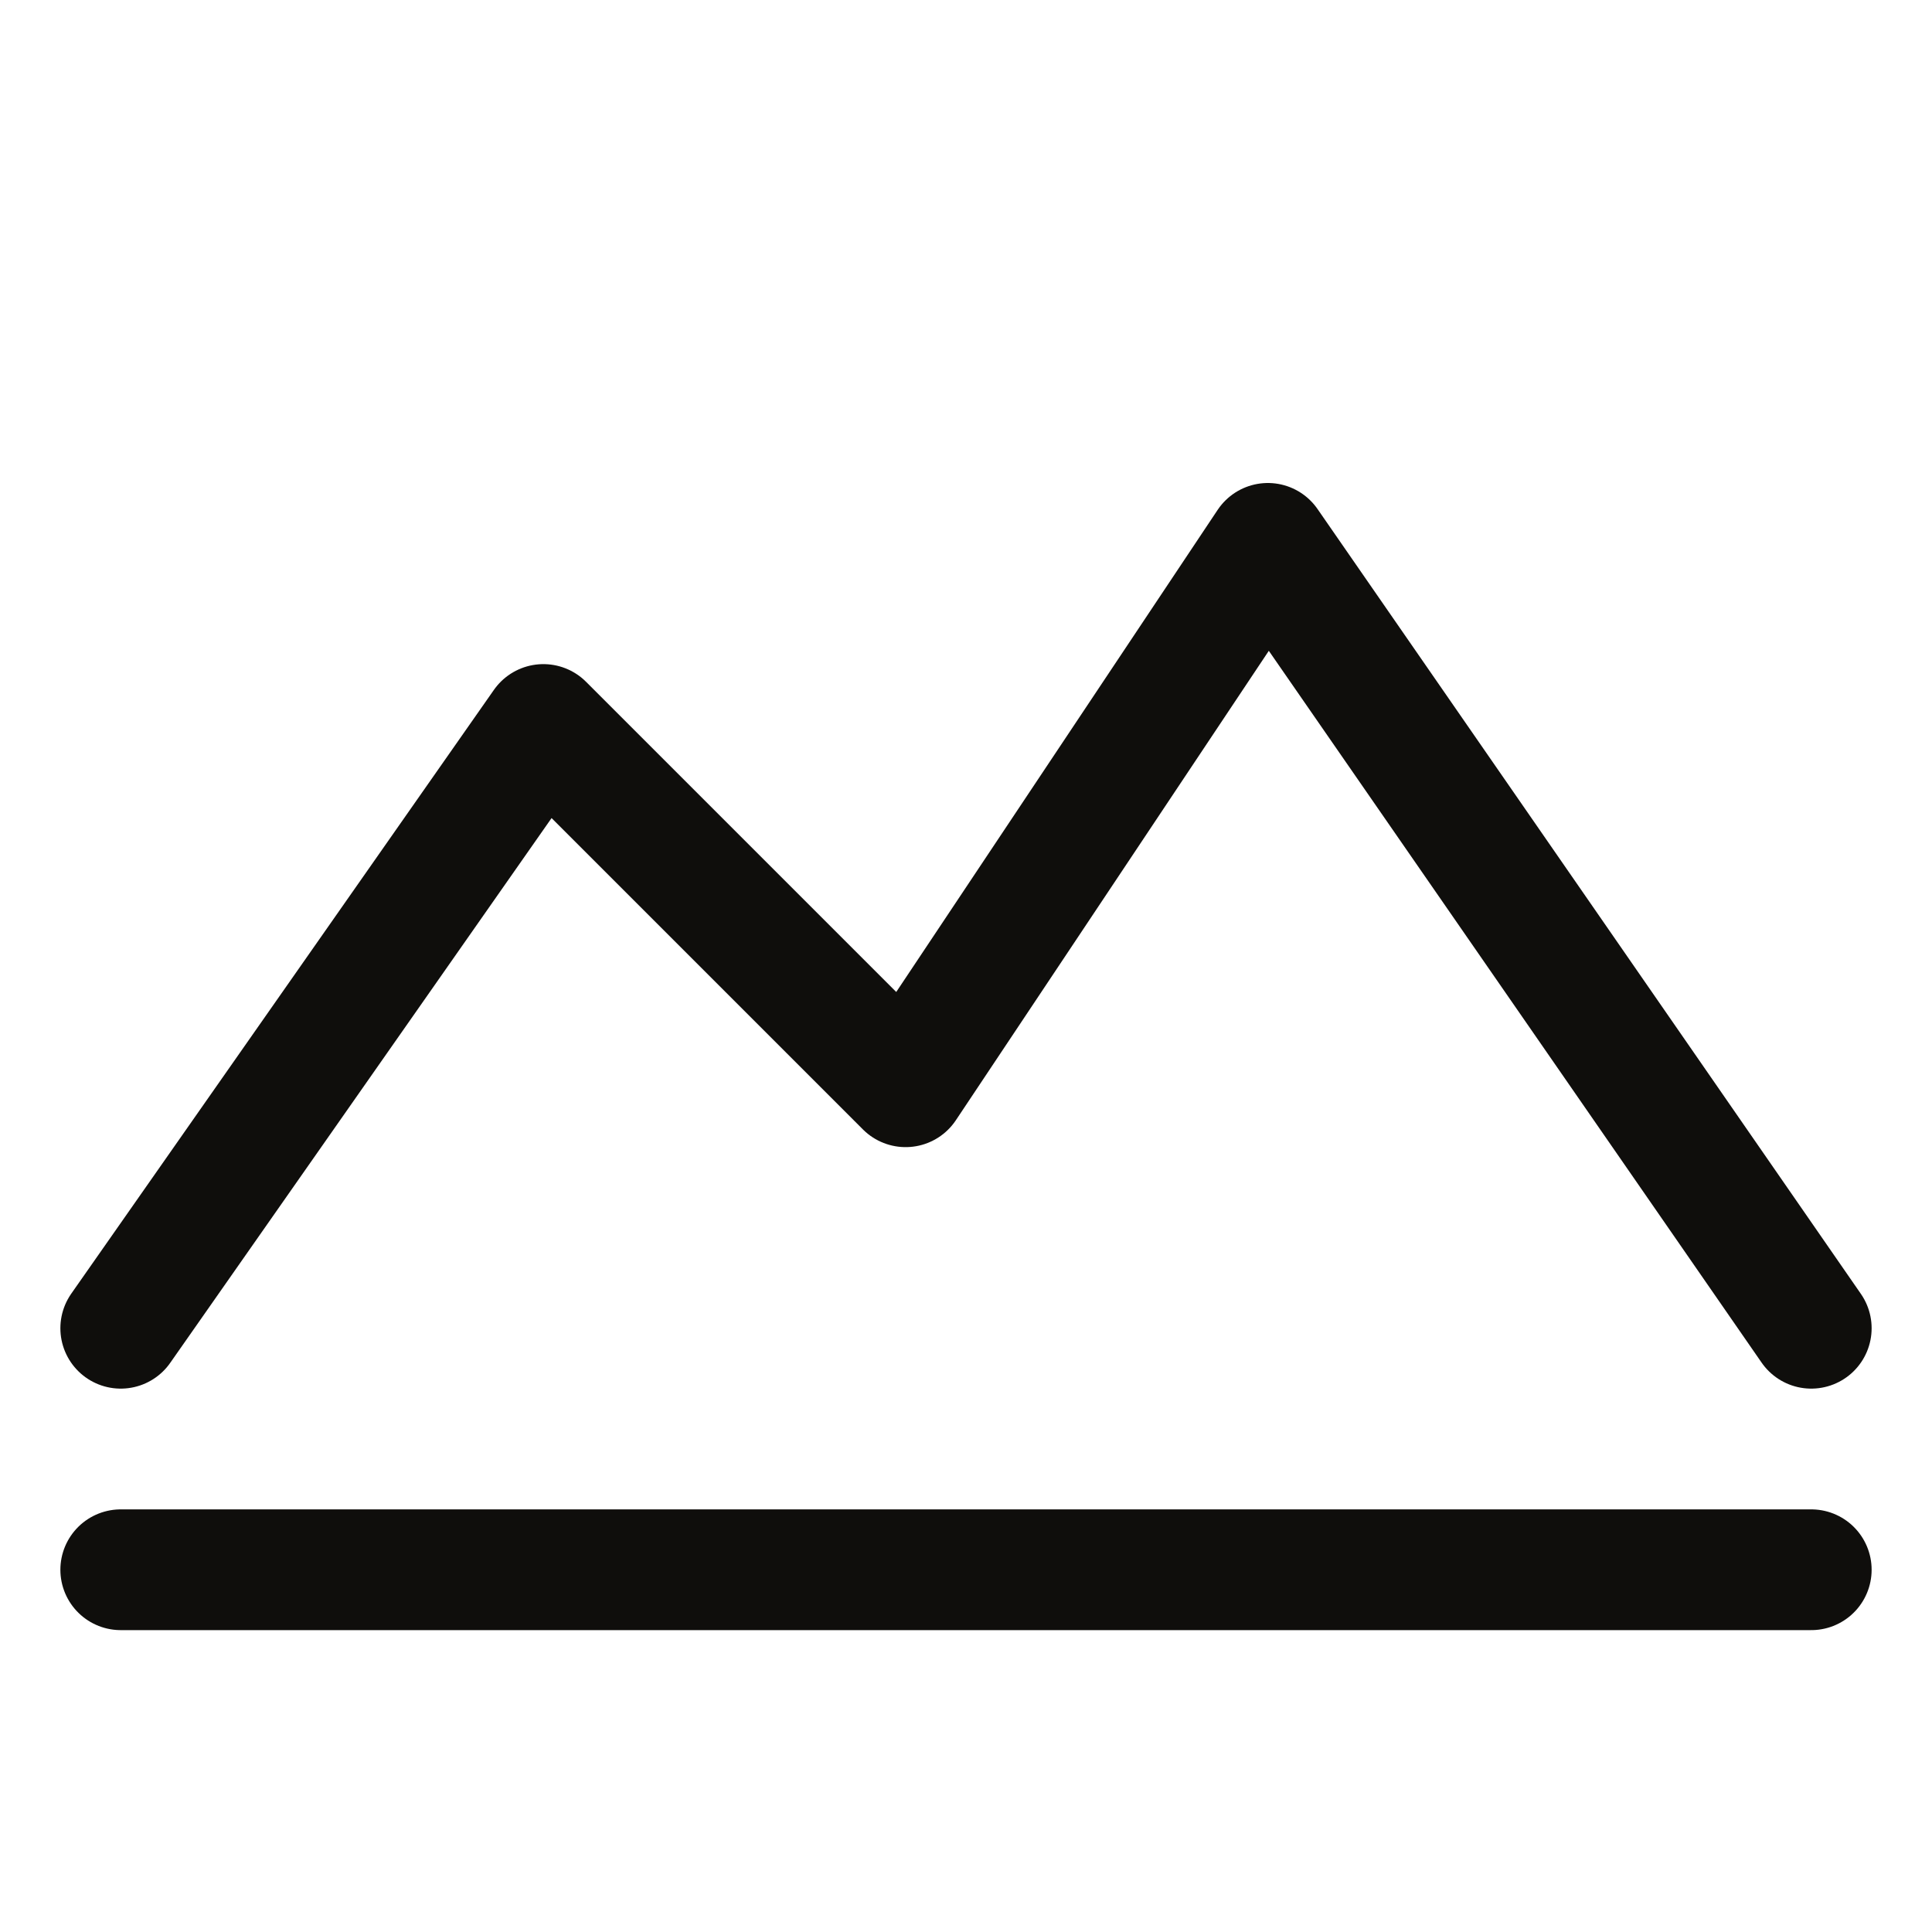
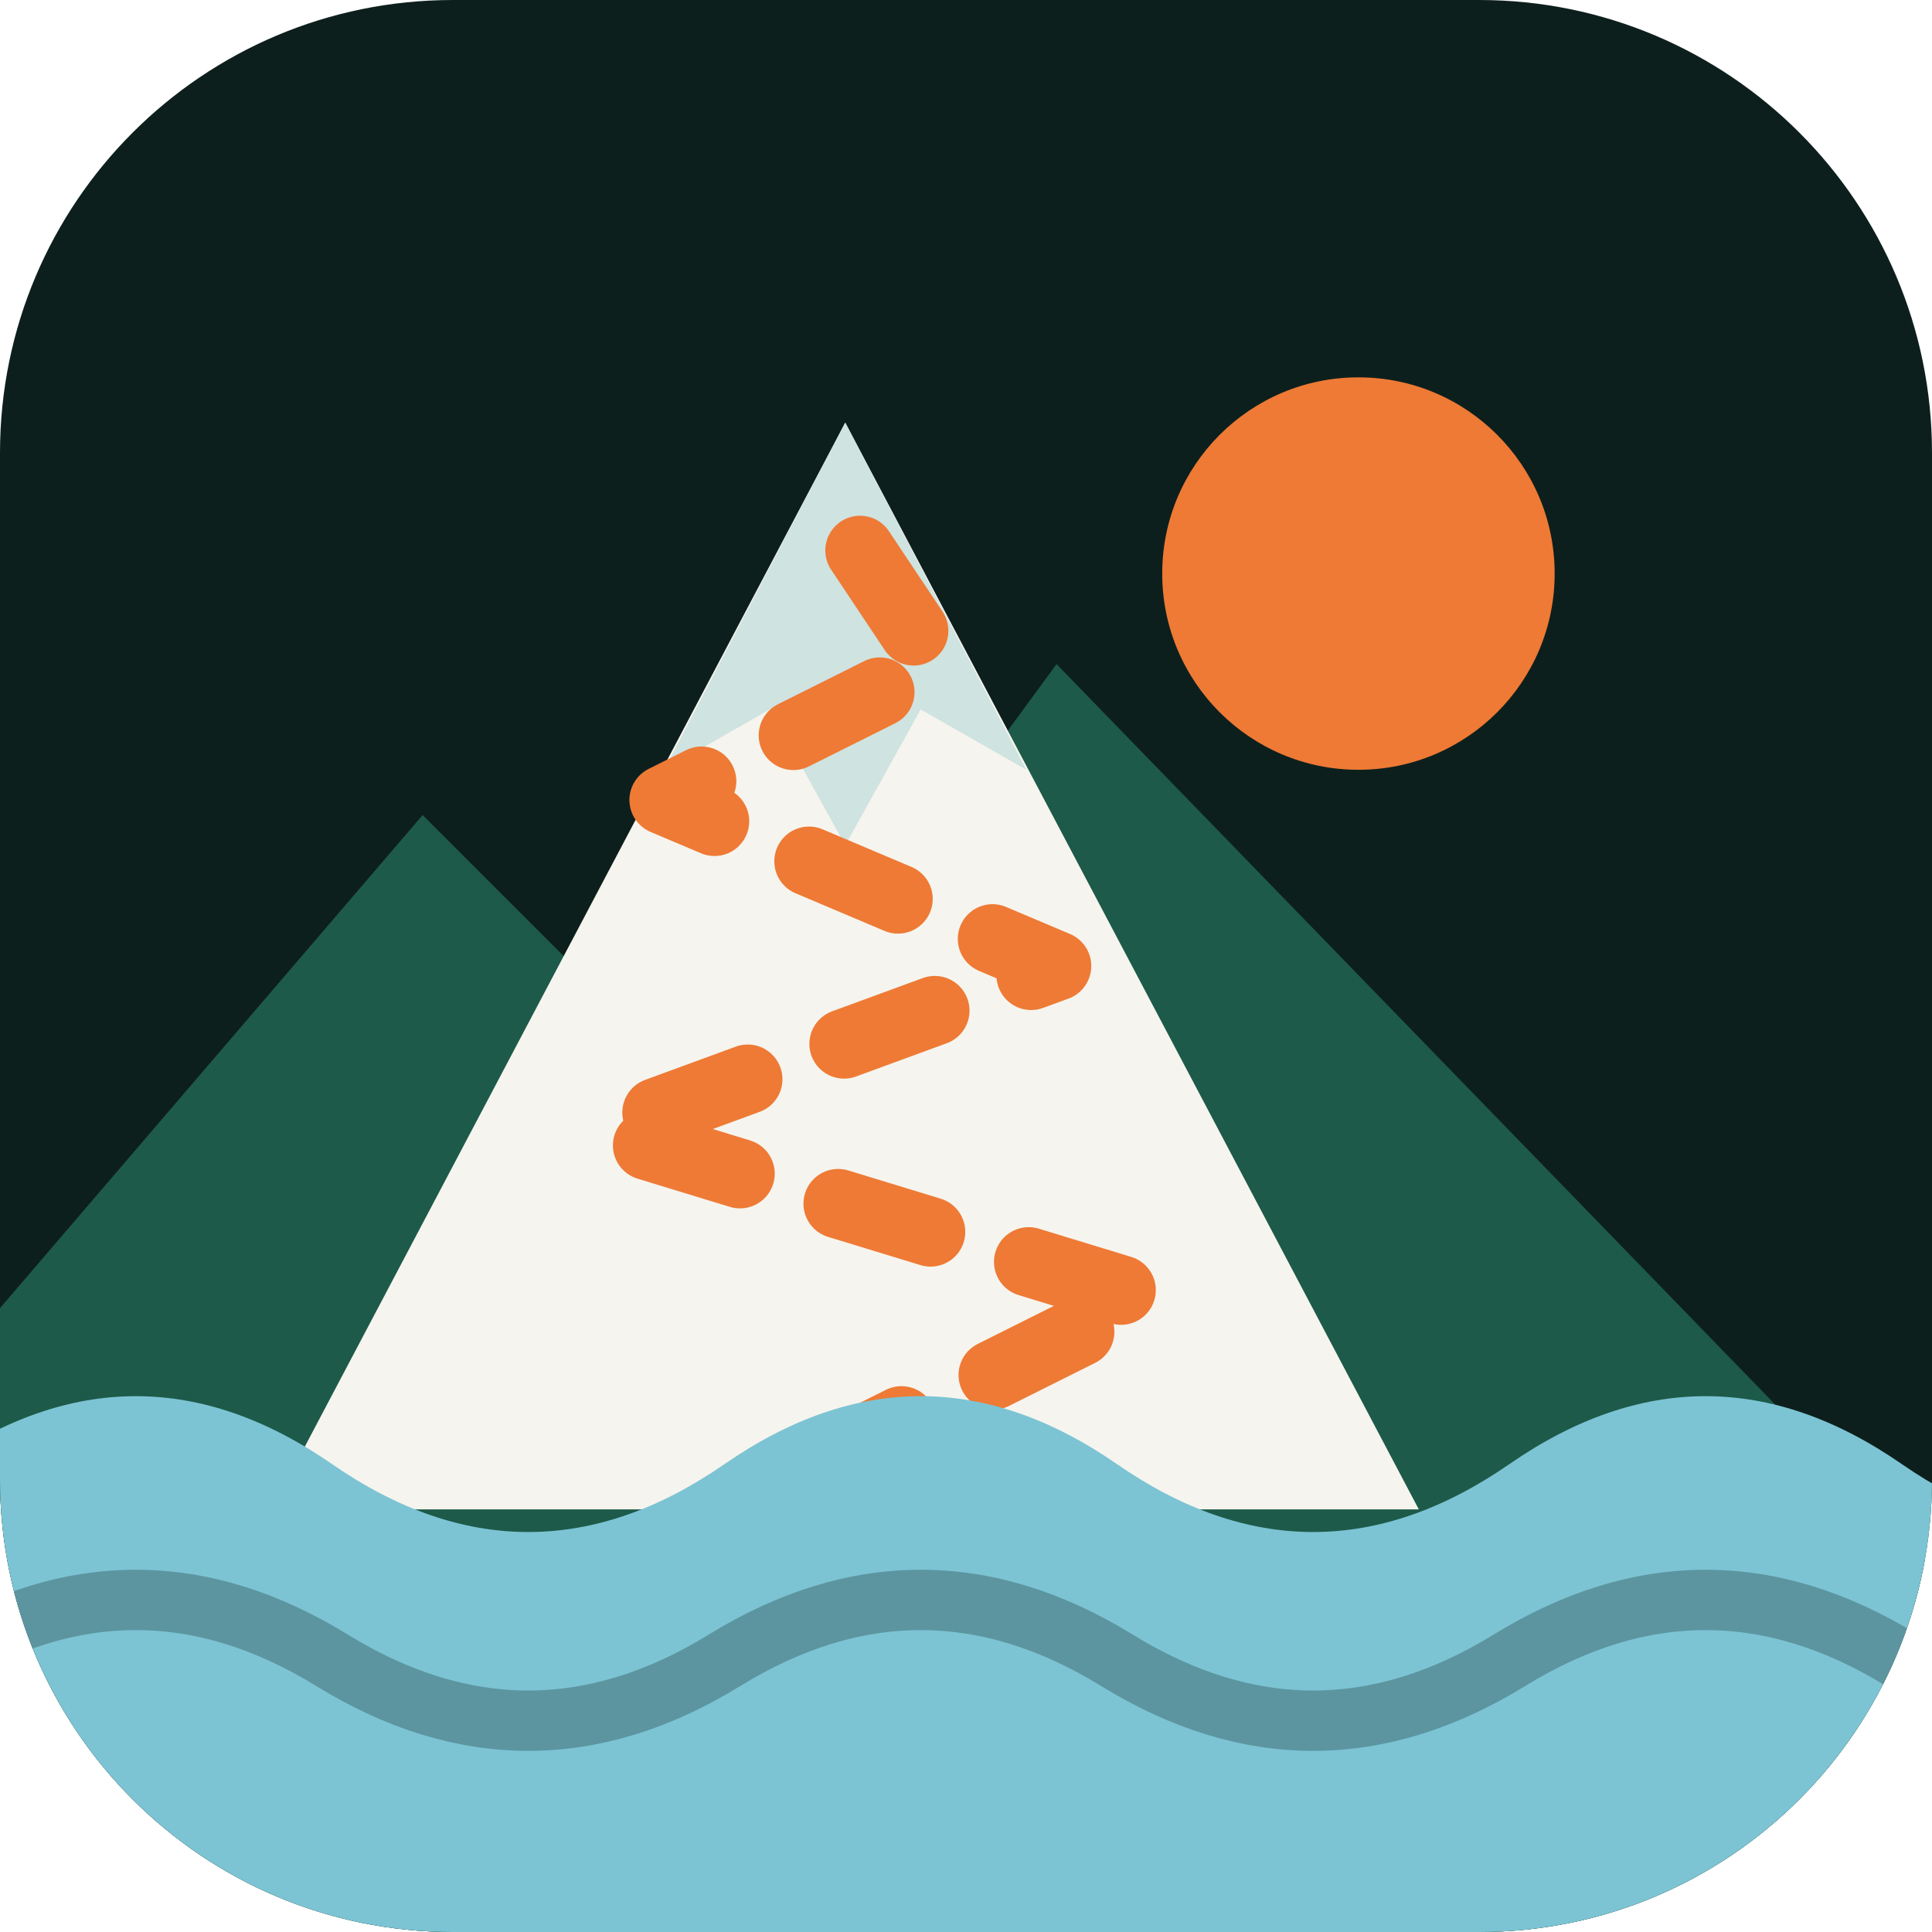
- <svg xmlns="http://www.w3.org/2000/svg" viewBox="0 0 32 32">
-   <g fill="none" stroke="#0f0e0c" stroke-width="2" stroke-linecap="round" stroke-linejoin="round">
-     <path d="M2 22 L9 12 L15 18 L21 9 L30 22" />
-     <path d="M2 26 L30 26" />
+ <svg xmlns="http://www.w3.org/2000/svg" viewBox="0 0 64 64">
+   <defs>
+     <clipPath id="c">
+       <rect width="64" height="64" rx="15" />
+     </clipPath>
+   </defs>
+   <g clip-path="url(#c)">
+     <rect width="64" height="64" fill="#0d1f1c" />
+     <circle cx="45" cy="19" r="6.5" fill="#ee7a35" />
+     <path d="M-4 48 L14 27 L24 37 L35 22 L68 56 L68 70 L-4 70Z" fill="#1d5a49" />
+     <path d="M9 50 L28 14 L47 50 Z" fill="#f6f4ee" />
+     <path d="M28 14 L34 25.5 L30.5 23.5 L28 28 L25.5 23.5 L22 25.5Z" fill="#cfe3e0" />
+     <path d="M27 48.5 L38 43 L20 37.5 L35 32 L22 26.5 L31 22 L28 17.5" fill="none" stroke="#ee7a35" stroke-width="2.3" stroke-linecap="round" stroke-linejoin="round" stroke-dasharray="3.2 3.4" />
+     <path d="M-2 48.5 q6.5 -4.5 13 0 t13 0 t13 0 t13 0 t13 0 t13 0 V70 H-2Z" fill="#7cc4d4" />
+     <path d="M-2 55 q6.5 -4 13 0 t13 0 t13 0 t13 0 t13 0 t13 0" fill="none" stroke="#0d1f1c" stroke-opacity=".28" stroke-width="2" />
  </g>
</svg>
